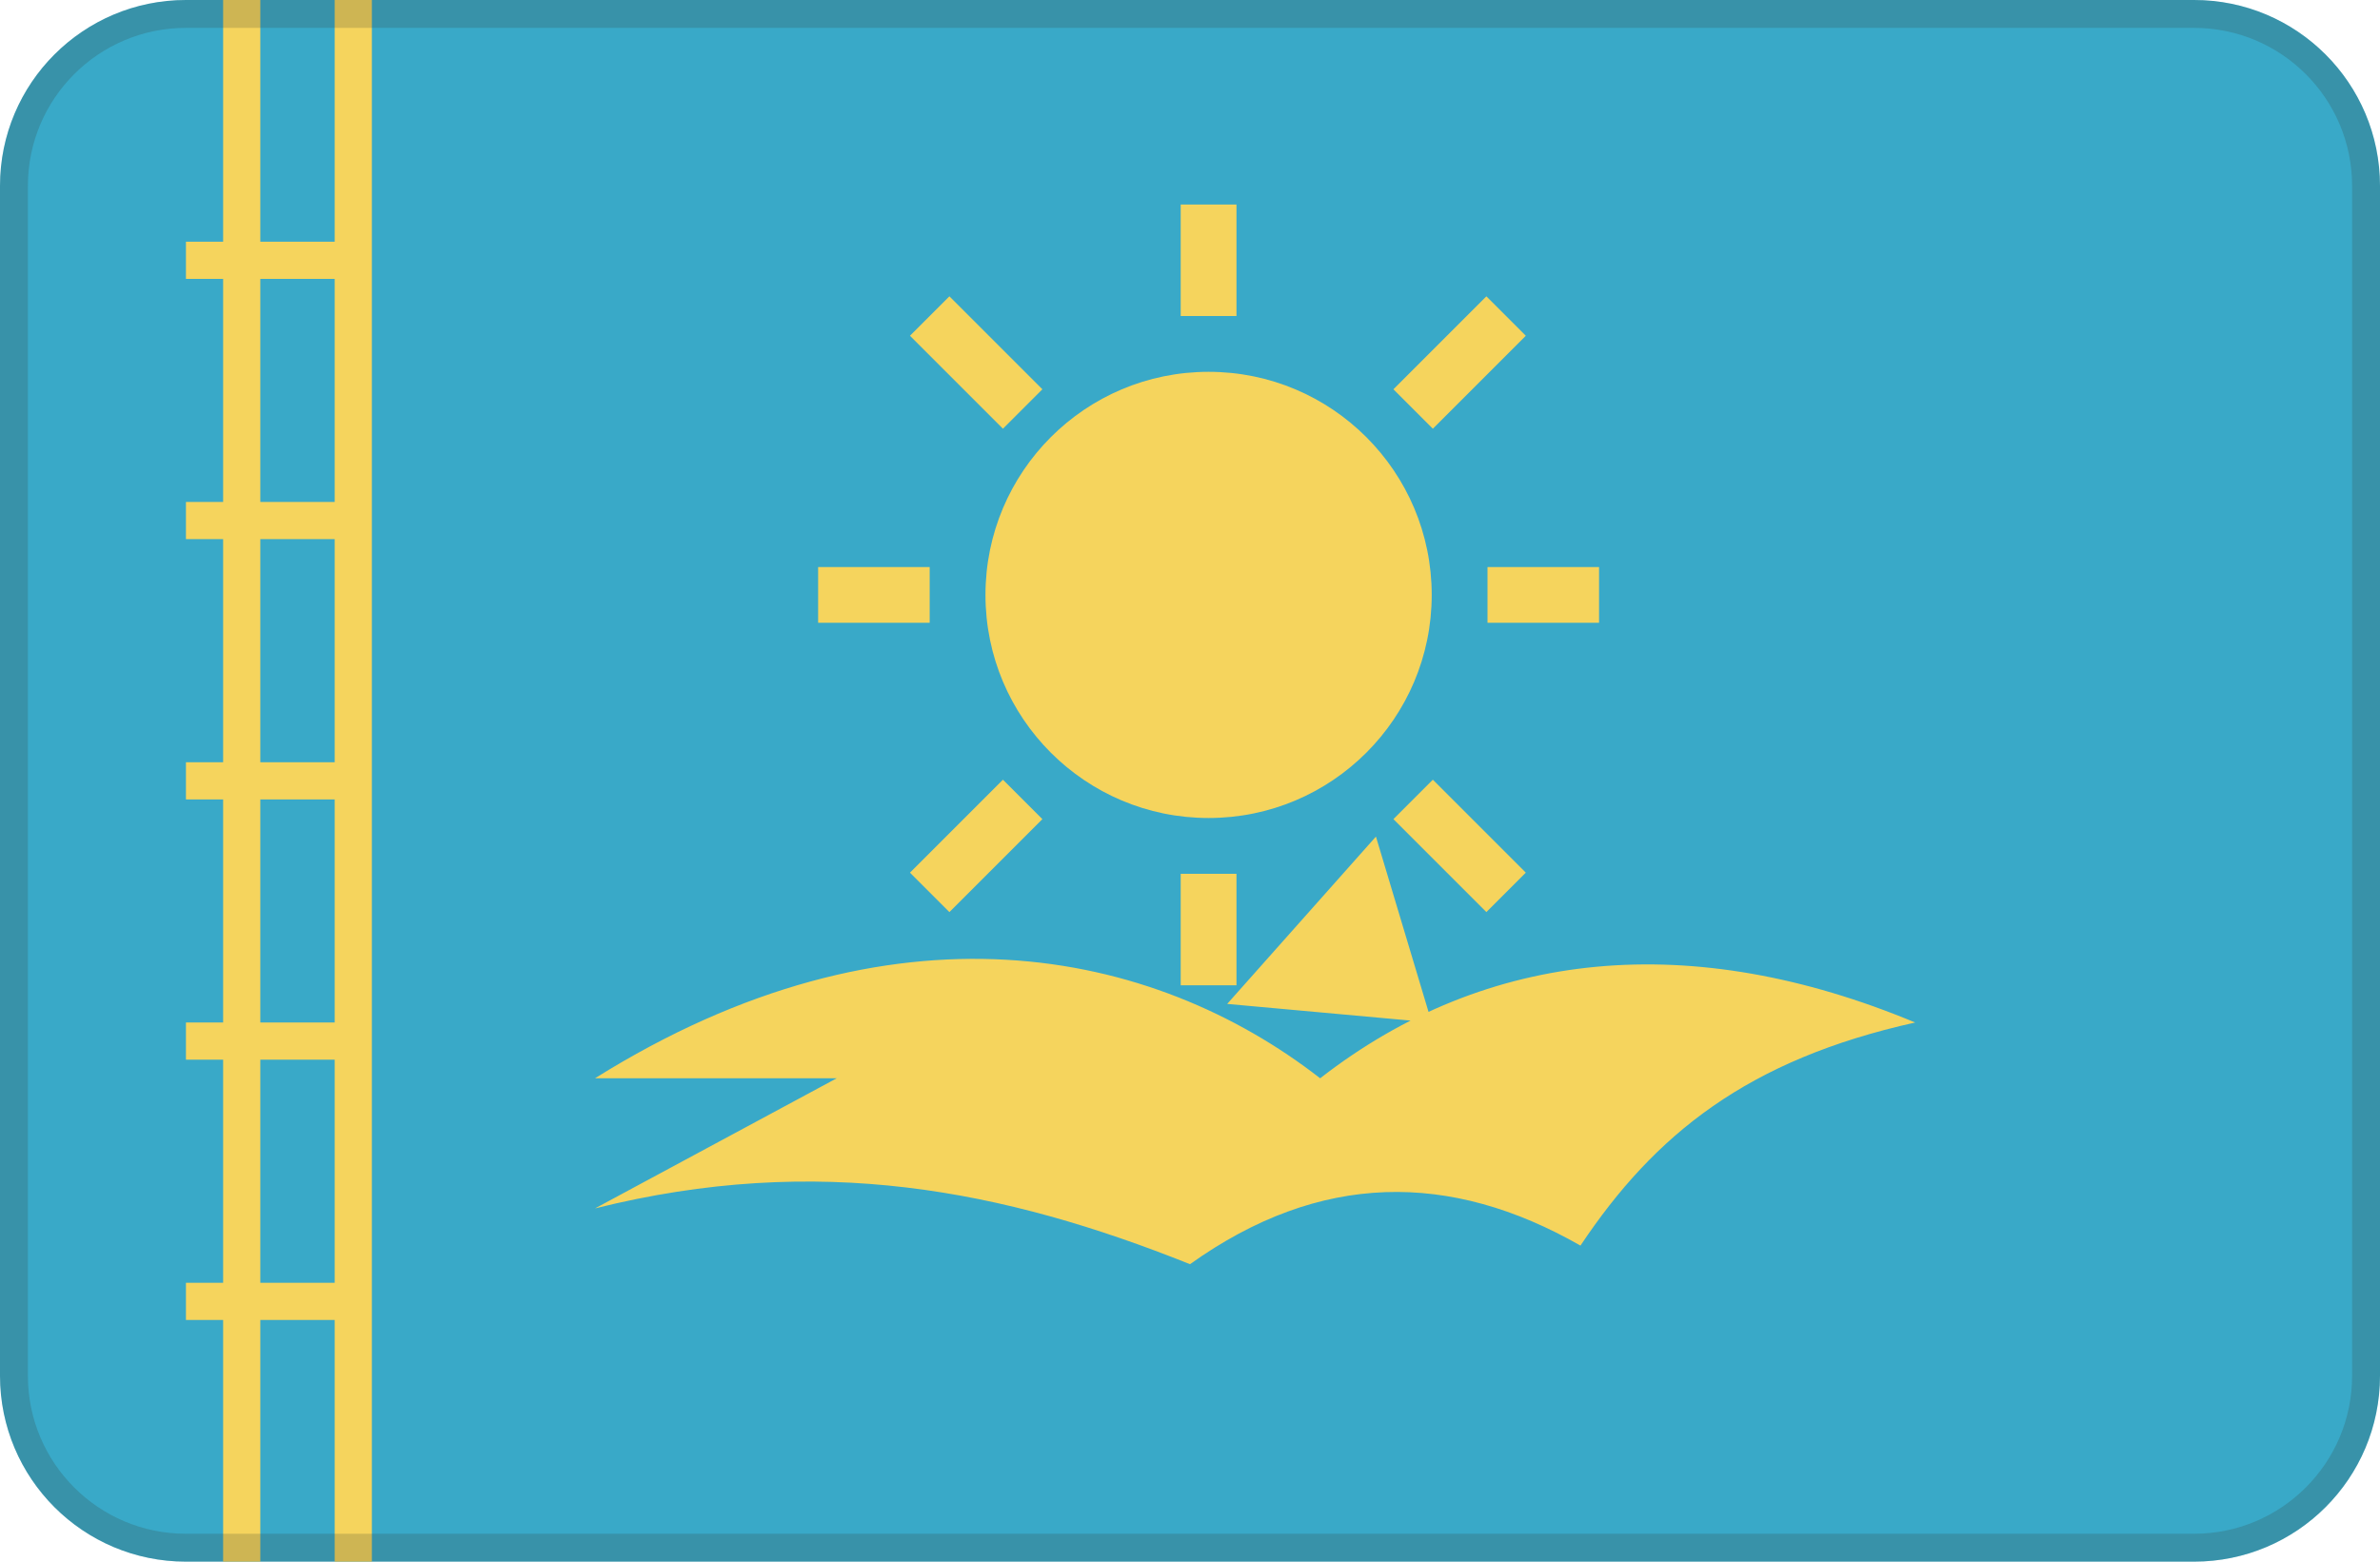
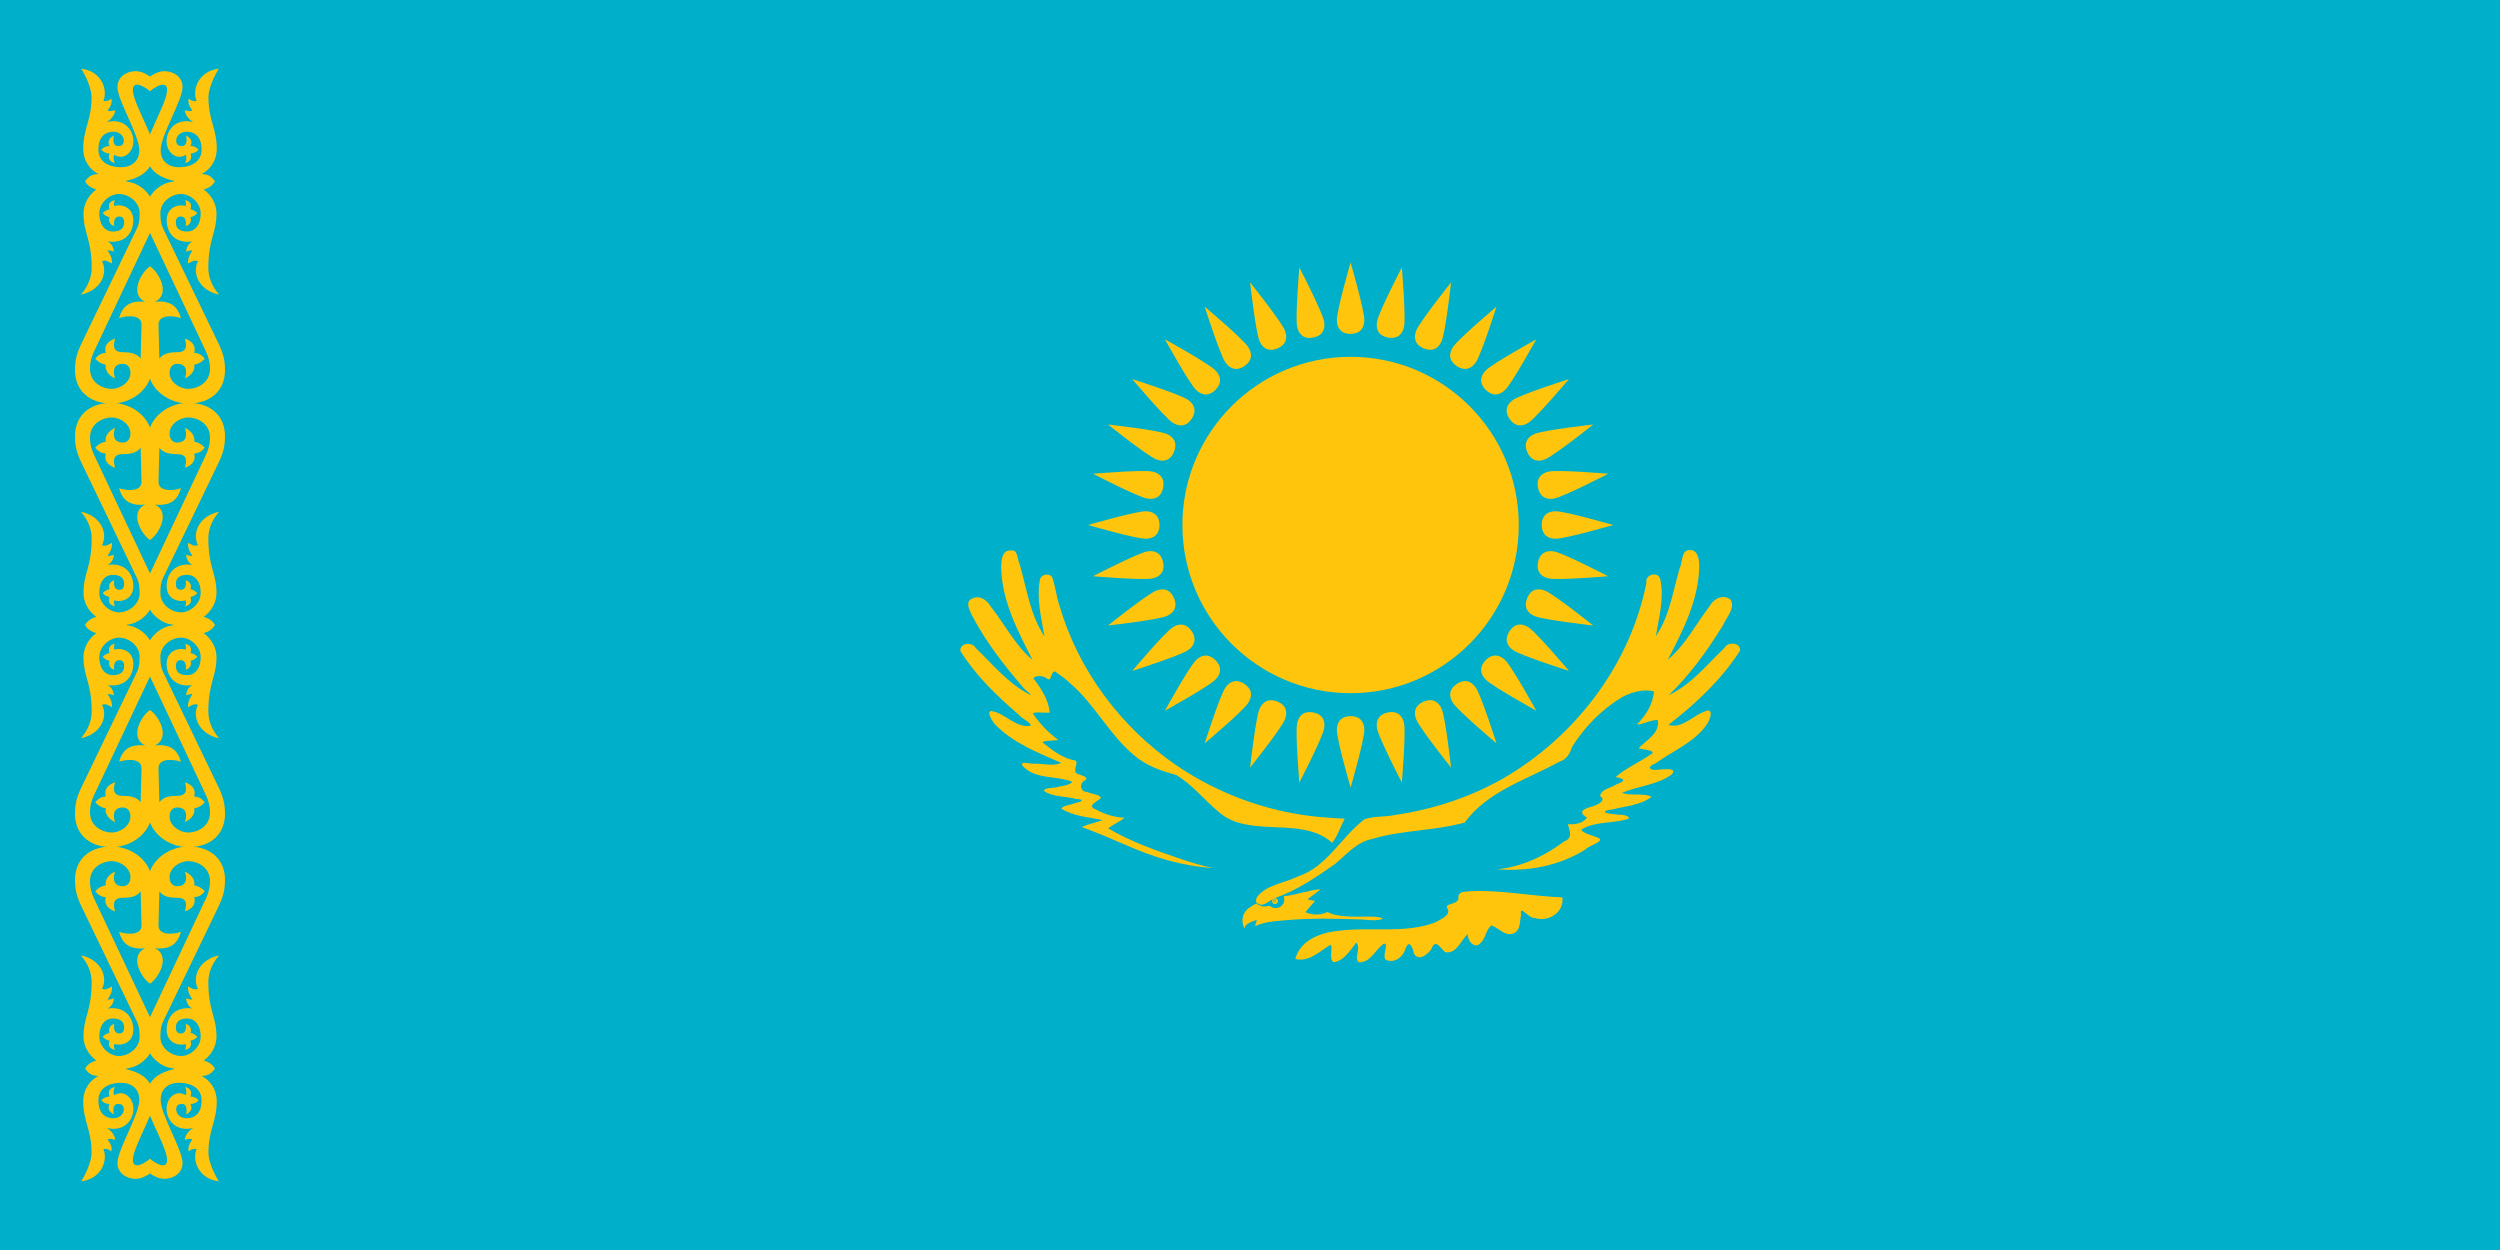
- <svg xmlns="http://www.w3.org/2000/svg" width="128" height="84" viewBox="0 0 128 84">
-   <defs>
-     <clipPath id="r">
-       <rect width="128" height="84" rx="10" />
-     </clipPath>
-   </defs>
-   <g clip-path="url(#r)">
-     <rect width="128" height="84" fill="#39a9c8" />
-     <circle cx="65" cy="32" r="12" fill="#f5d45d" />
-     <path d="M65 11v6m0 30v6M44 32h6m30 0h6M50 17l5 5m21 21 5 5m0-31-5 5m-21 21-5 5" stroke="#f5d45d" stroke-width="3" />
-     <path d="M32 58c16-10 30-7 39 0 9-7 20-8 32-3-9 2-14 6-18 12-7-4-14-4-21 1-10-4-20-6-32-3l13-7Zm34-4 8-9 3 10m-8-7 12 6" fill="#f5d45d" />
-     <path d="M13 0v84m6-84v84m-9-70h9m-9 14h9m-9 14h9m-9 14h9m-9 14h9" stroke="#f5d45d" stroke-width="2" />
+ <svg xmlns="http://www.w3.org/2000/svg" xmlns:xlink="http://www.w3.org/1999/xlink" viewBox="0 0 2000 1000">
+   <rect width="2000" height="1000" fill="#00afca" />
+   <g id="sun" fill="#fec50c" transform="translate(1080.472,420)">
+     <circle r="134.55" />
+     <g id="r16">
+       <g id="r4">
+         <path id="r" d="m0,-152.9c8,-0.1 11,-5.1 11,-11.1c0,-8 -11,-46.1 -11,-46.1s-11,38.1 -11,46.1c0,6 3,11.1 11,11.1z" />
+         <use xlink:href="#r" transform="rotate(90)" />
+         <use xlink:href="#r" transform="rotate(180)" />
+         <use xlink:href="#r" transform="rotate(270)" />
+       </g>
+       <use xlink:href="#r4" transform="rotate(22.5)" />
+       <use xlink:href="#r4" transform="rotate(45)" />
+       <use xlink:href="#r4" transform="rotate(67.5)" />
+     </g>
+     <use xlink:href="#r16" transform="rotate(11.25)" />
  </g>
-   <rect x=".75" y=".75" width="126.5" height="82.5" rx="9.25" fill="none" stroke="#34372f" stroke-opacity=".2" stroke-width="1.5" />
+   <g id="bird" fill="#fec50c">
+     <path d="M316.94,213.44c-1.08,0.06-2.13,0.2-3.16,0.53-1.41,0.19-2.76,0.68-4.16,0.91l-0.56,0.09-0.94,0.09c0.06,0.26,0.1,0.52,0.1,0.78,0,0.27-0.03,0.53-0.1,0.75-0.06,0.21-0.25,0.47-0.4,0.63-0.2,0.22-0.41,0.41-0.66,0.53-0.24,0.12-0.51,0.17-0.78,0.19-0.27,0.01-0.55,0-0.81-0.1-0.27-0.09-0.52-0.26-0.75-0.46-0.28,0.07-0.57,0.12-0.84,0.15-0.28,0.03-0.54,0.03-0.79,0-0.28-0.08-0.57-0.17-0.84-0.28s-0.53-0.25-0.78-0.41c-1.02,0.6-2.16,1.17-2.78,2.22-0.35,0.48-0.42,1.03-0.5,1.6-0.05,0.7,0.13,1.44,0.43,2.09,0.11,0.19,0.2-0.69,0.54-0.81,0.57-0.47,1.28-0.81,2-1,0.61-0.31,0.53,0.02,0.28,0.5-0.06,0.25-0.4,1.2,0.06,0.72,2.03-0.9,4.28-1.08,6.47-1.25,3.18-0.33,6.37-0.4,9.56-0.44,3,0.04,6,0.08,9,0.19,1.43,0.04,2.87,0.36,4.28,0.12,0.34-0.09,0.87-0.11,1.07-0.31-0.64-0.37-1.39-0.38-2.1-0.47h-5.72c-1.59-0.16-3.25-0.18-4.75-0.78-0.4-0.16-0.77-0.54-1.15-0.13-0.57,0.2-1.18,0.34-1.78,0.38-1.05,0.08-2.1-0.14-3.07-0.53,0.7-0.97,1.54-1.82,2.31-2.72-0.62-0.1-1.22-0.23-1.84-0.38,1.09-0.75,2.1-1.6,3.16-2.4z" transform="scale(3.333333,3.333333)" />
+     <path d="m1212.2,746.01c-7.245,4.35-12.775-3.362-18.831-5.675-4.325,2.349-4.729,10.208-8.771,13.93-4.834,5.502-10.76-1.536-10.318-6.965-5.782,4.874-8.707,15.922-18.057,14.446-4.431-3.615-7.722-11.201-11.106-2.564-2.761,4.222-10.11,10.229-13.916,3.853-1.178-5.629-4.001-12.25-7.063-3.308-2.102,6.325-8.851,10.978-15.379,8.209-3.574-2.922,2.865-13.727-1.684-12.958-6.8,4.496-10.753,15.658-20.242,14.764-3.685-4.136,2.236-11.144-1.806-15.735-4.771,6.123-10.063,15.089-18.315,15.735-3.988-3.232,0.157-12.501-2.389-13.873-8.468,5.078-17.402,14.128-28.05,11.294,4.15-15.873,21.49-21.442,36.072-22.68,25.089-3.083,51.484,2.586,75.624-6.469,3.9-2.373,13.35-5.739,9.985-11.244-2.981-4.346,7.753-2.647,8.786-7.724-0.639-6.43,4.926-5.545,10.364-6.108,24.376-1.052,48.455,4.082,72.758,4.955,1.836,11.842-11.301,20.157-21.876,16.5-5.052,0.818-12.627-11.615-11.142-2.57-1.018,4.747-0.306,11.017-4.643,14.188m-207.4-24.248c5.644,5.165,9.601-0.973,14.875-3.216,17.692-6.085,33.128-16.719,48.346-27.344,9.221-7.63,17.214-17.525,29.597-20,24.155-7.303,49.832-6.417,74.081-13.157,18.464-25.281,49.825-34.299,76.096-48.831,5.899-1.832,8.178-6.687,10.062-12.047,10.028-15.83,23.689-29.857,39.845-39.439,7.644-4.177,16.764-6.582,25.418-4.672-0.62,10.307-6.533,19.442-13.672,26.57,5.842-0.129,10.863-3.819,16.767-3.611,2.023,10.578-9.401,16.114-15.478,22.7,3.385,0.788,16.353,1.768,9.287,5.159-9.005,6.25-19.289,10.541-27.602,17.799,7.669,1.378,8.544,3.008,0.745,5.782-4.221,2.862-12.341,3.862-13.126,9.437,5.794,3.561-2.668,7.096-5.933,8.255-6.241,1.454-12.798,4.165-4.507,8.907-3.136,4.738-9.865,5.749-15.356,5.28,1.666,5.37,4.078,11.378-2.892,13.747-15.624,11.811-33.96,20.402-53.601,22.367,24.536,1.887,49.807-2.668,70.773-16.011,2.768-3.273,17.282-6.79,9.164-9.542-3.822-1.59-12.016-3.357-12.57-6.271,11.355-7.006,25.664-4.514,37.88-8.676,0.316-3.955-9.291-2.855-12.874-3.755-8.543-0.7-8.042-2.88,0.195-3.688,10.422-2.759,22.226-3.303,30.993-10.098-7.138-3.307-16.116-0.395-23.732-3.095,12.911-5.65,28.142-6.217,39.726-14.704,5.276-5.871-6.76-4.036-10.267-3.893-7.151,1.245-10.456-2.178-2.332-5.149,13.871-10.227,31.433-16.871,41.176-31.697,2.308-3.319,5.433-13.319-1.928-9.722-9.681,3.219-18.198,14.101-29.228,10.735,21.733-16.844,42.413-36.02,57.267-59.33,0.767-6.723-9.785-7.451-12.532-2.172-13.963,13.454-26.6,29.335-44.477,37.77,17.121-16.525,31.276-36.092,43.626-56.372,2.648-6.032,9.764-13.286,5.902-19.983-6.226-5.153-14.013-0.436-17.248,5.73-10.854,14.169-19.096,30.708-33.054,42.25,12.219-23.322,24.871-48.148,25.179-75.047-0.037-5.538-1.149-13.694-8.669-12.659-5.962,1.068-4.546,9.991-7.004,14.504-5.411,18.377-7.951,38.279-19.05,54.371,2.497-14.934,6.866-30.5,3.512-45.58-1.567-6.74-12.45-3.841-11.048,2.829-13.002,65.86-57.194,123.46-114.99,156.78-26.464,14.973-56.023,24.626-86.096,29.002-8.09,1.772-16.839,0.732-24.572,3.491-18.736,14.367-30.079,38.407-53.802,45.935-10.632,5.284-24.496,6.356-32.098,16.233-0.658,1.263-0.799,2.727-0.774,4.127" />
+     <path d="m1075.8,654.95c-3.501,6.354-5.559,13.658-10.06,19.347-13.541-12.321-33.171-11.914-50.347-12.734-14.177-0.757-29.594-2.065-40.563-12.176-11.539-9.452-20.958-21.724-33.852-29.393-11.769-3.2-23.633-7.204-33.095-15.271-20.22-16.482-31.8-40.937-51.558-57.933-3.767-3.708-8.209-6.581-12.429-9.727-4.01,0.977-2.196,9.631-7.102,5.219-2.669-1.899-9.348-2.084-9.949,0.569,6.04,7.96,12.087,17.049,12.924,27.23-4.12,0.422-11.445-0.871-13.487,0.664,5.471,8.2,12.484,15.473,20.452,21.263-3.822,0.615-11.353,0.28-12.818,1.82,7.909,6.446,16.391,13.034,26.747,14.69,2.12,2.795-3.099,8.19,1.29,10.576,2.546,1.04,10.945,2.78,5.159,5.675-3.97,2.675-2.497,8.911,2.58,8.771,3.21,1.639,10.418,2.041,10.982,4.879-2.845,2.896-11.698,6.329-4.164,9.041,7.039,3.904,15.067,6.438,23.105,6.717-4.034,3.394-9.004,5.321-13.156,8.513,18.55,10.877,39.113,18.03,59.433,24.919,8.091,2.703,16.274,5.224,24.661,6.81-24.369-1.407-47.922-8.621-70.116-18.495-11.503-5.045-23.084-9.92-34.873-14.265,5.169-2.69,11.148-3.347,16.509-5.675-11.128-2.229-23.285-2.961-33.067-9.077,1.5-2.676,7.183-2.802,10.326-4.164,5.911-1.416,9.578-3.134,1.244-3.647-8.406-2.281-18.045-1.258-25.452-6.328,0.477-3.04,8.228-1.981,11.386-3.293,3.975-0.683,8.396-1.255,11.573-3.929-12.994-5.388-29.99-1.571-40.168-13.046-2.348-4.371,7.288-0.85,10.033-1.578,6.972,0,14.467,2.216,21.107-0.596-18.934-8.312-39.215-16.095-53.655-31.471-1.604-2.472-6.407-9.225-2.532-10.06,11.239,1.487,19.374,13.753,31.396,11.844,1.597-2.153-6.984-5.681-9.125-8.758-17.528-15.041-34.541-31.364-46.825-51.066-0.845-6.579,9.497-7.565,12.22-2.483,13.405,12.911,25.514,27.977,42.209,36.791,5.925,2.872-3.401-3.4-4.643-5.675-15.427-17.914-30.113-36.834-40.895-57.932-1.93-3.803-5.128-10.686,0.646-12.71,5.772-2.892,11.501,1.048,14.428,6.007,11.342,14.305,19.688,31.307,33.817,43.225-12.037-23.359-24.889-47.948-25.2-74.828,0.282-5.211,0.617-13.092,7.683-12.878,5.933-0.899,4.996,6.696,6.941,10.318,5.845,19.747,8.395,41.121,20.121,58.556-2.59-14.649-6.402-29.735-3.869-44.627,0.584-4.89,6.088-6.37,9.682-3.414,2.905,7.11,3.511,15.889,6.157,23.491,15.06,51.519,48.875,96.832,92.941,127.24,36.292,24.891,79.362,39.749,123.32,42.341,3.97,0.346,7.956,0.465,11.932,0.71" />
+     <circle cx="1020" cy="720.887" r="2.367" />
+     <circle cx="1019.8" cy="720.507" r="0.965" stroke="#00afca" stroke-width="0.381" />
+   </g>
+   <g id="ornament" fill="#fec50c">
+     <g id="oh">
+       <g id="oq">
+         <path d="m120,72.922s-9.611-8.076-12.874-4.025c-5.249,6.515,16.14,38.968,16.14,50.396,0,18.759-12.517,23.861-27.973,26.539-10.371,1.798-27.259-0.752-27.259-0.752,3.18-4.273,5.248-5.532,10.606-5.873-5.965-3.097-12.039-9.819-12.039-20.284,0-16.138,6.643-22.789,6.643-40.983,0-10.093-8.276-22.941-8.276-22.941,14.628,1.464,21.878,15.009,17.753,25.834,2.329,0.335,4.443-0.189,6.259-1.909,1.071,3.001-0.619,6.483-2.883,9.484,1.823,0.974,3.162,0.39,6.066-0.209-0.275,3.091-2.128,6.376-6.66,9.467,13.151-3.414,21.243,5.752,21.243,15.347,0,7.248-5.079,12.443-10.044,12.443-1.604,0-3.961-0.661-5.291-1.653-0.937,1.995-0.454,4.665,0.511,6.66-3.639-0.962-5.948-3.123-4.304-7.621-2.795-0.257-5.018-1.201-6.53-3.001,1.532-1.962,3.857-3.093,6.53-3.001-2.035-4.199,0.233-6.551,3.537-8.456,0,0-2.102,8.456,3.265,8.456,2.413,0,4.612-0.786,4.612-4.342,0-3.097-2.708-7.387-8.966-7.114-6.259,0.273-11.332,4.315-11.332,14.306,0,9.216,7.433,13.8,17.229,14.096,8.834,0.273,15.501-4.513,15.501-13.625,0-12.128-17.508-39.773-17.508-50.581,0-8.109,7.292-12.635,14.427-12.635,9.252,0,17.058,9.161,17.058,9.161l-5.435,6.815z" />
+         <path id="op" d="m122.02,292.14c0,20.27-18.198,30.688-32.498,30.688-19.266,0-29.524-11.519-29.524-26.598,0-8.547,1.566-13.911,5.507-22.092,0,0,31.78-66.091,44.153-91.653,1.543-3.188,2.041-6.817,2.041-12.138,0-8.217-7.97-14.933-16.327-15.139-7.618-0.191-15.918,7.102-15.918,15.412,0,10.093,5.236,14.593,10.612,14.593,6.616,0,9.252-2.72,9.252-7.365,0-3.237-1.563-4.637-3.809-4.637-5.674,0-4.082,7.638-4.082,7.638-2.818-0.617-5.133-3.497-3.809-7.092-2.062-0.459-3.993-1.541-5.51-3.273,1.521-1.475,3.266-2.613,5.51-3.001-1.329-4.387,0.447-6.531,4.286-7.433-0.775,1.688-0.801,3.24-0.544,4.705,6.044-1.719,15.306,1.016,15.306,11.456,0,10.365-7.194,19.093-20.681,16.912,3.209,1.534,4.841,4.673,5.17,8.183-2.449-0.955-5.17-1.091-5.17-1.091,1.577,2.781,3.767,5.178,3.673,10.638-2.501-1.137-4.823-3.242-8.027-1.909,5.029,9.897-1.15,23.511-16.871,26.732,5.754-6.744,8.571-14.027,8.571-21.277,0-23.496-6.53-27.445-6.53-43.78,0-6.834,3.513-14.215,10.476-19.231v0.273c-4.602-1.232-7.55-3.498-9.245-6.577,10.515-2.982,25.799-2.927,34.006,0.302,9.434,1.093,16.019,8.331,17.959,12.004,1.941,3.671,5.71,16.953,0,28.912-6.249,13.088-35.711,75.559-44.897,95.198-1.948,4.165-3.129,8.583-3.129,13.366,0,12.03,11.02,16.23,17.279,16.23,7.483,0,15.102-5.701,15.102-12.82,0-4.511-2.449-7.229-5.986-7.229-8.459,0-7.945,7.196-6.259,11.729-5.264-2.367-8.324-6.592-7.483-11.047-2.981-0.408-5.817-1.822-8.435-4.774,2.06-2.601,4.572-4.567,8.435-4.637-1.687-6.912,2.941-9.835,7.483-11.456-1.437,5.073-2.38,10.911,6.259,10.911,6.299,0,11.258,1.091,14.15,5.183,0.17-5.455,0.68-27.005,0.68-27.005,0.363-8.098-10.839-7.866-17.959-5.455,2.687-9.328,8.198-14.371,20.952-13.093-3.095-1.296-6.395-4.208-6.395-9.82,0.002-7.593,6.162-16.005,10.206-18.492l2.022,79.051z" />
+         <use xlink:href="#op" transform="matrix(1,0,0,-1,0,645.08)" />
+       </g>
+       <use xlink:href="#oq" transform="matrix(-1,0,0,1,240,0)" />
+     </g>
+     <use xlink:href="#oh" transform="matrix(1,0,0,-1,0,1000)" />
+   </g>
</svg>
